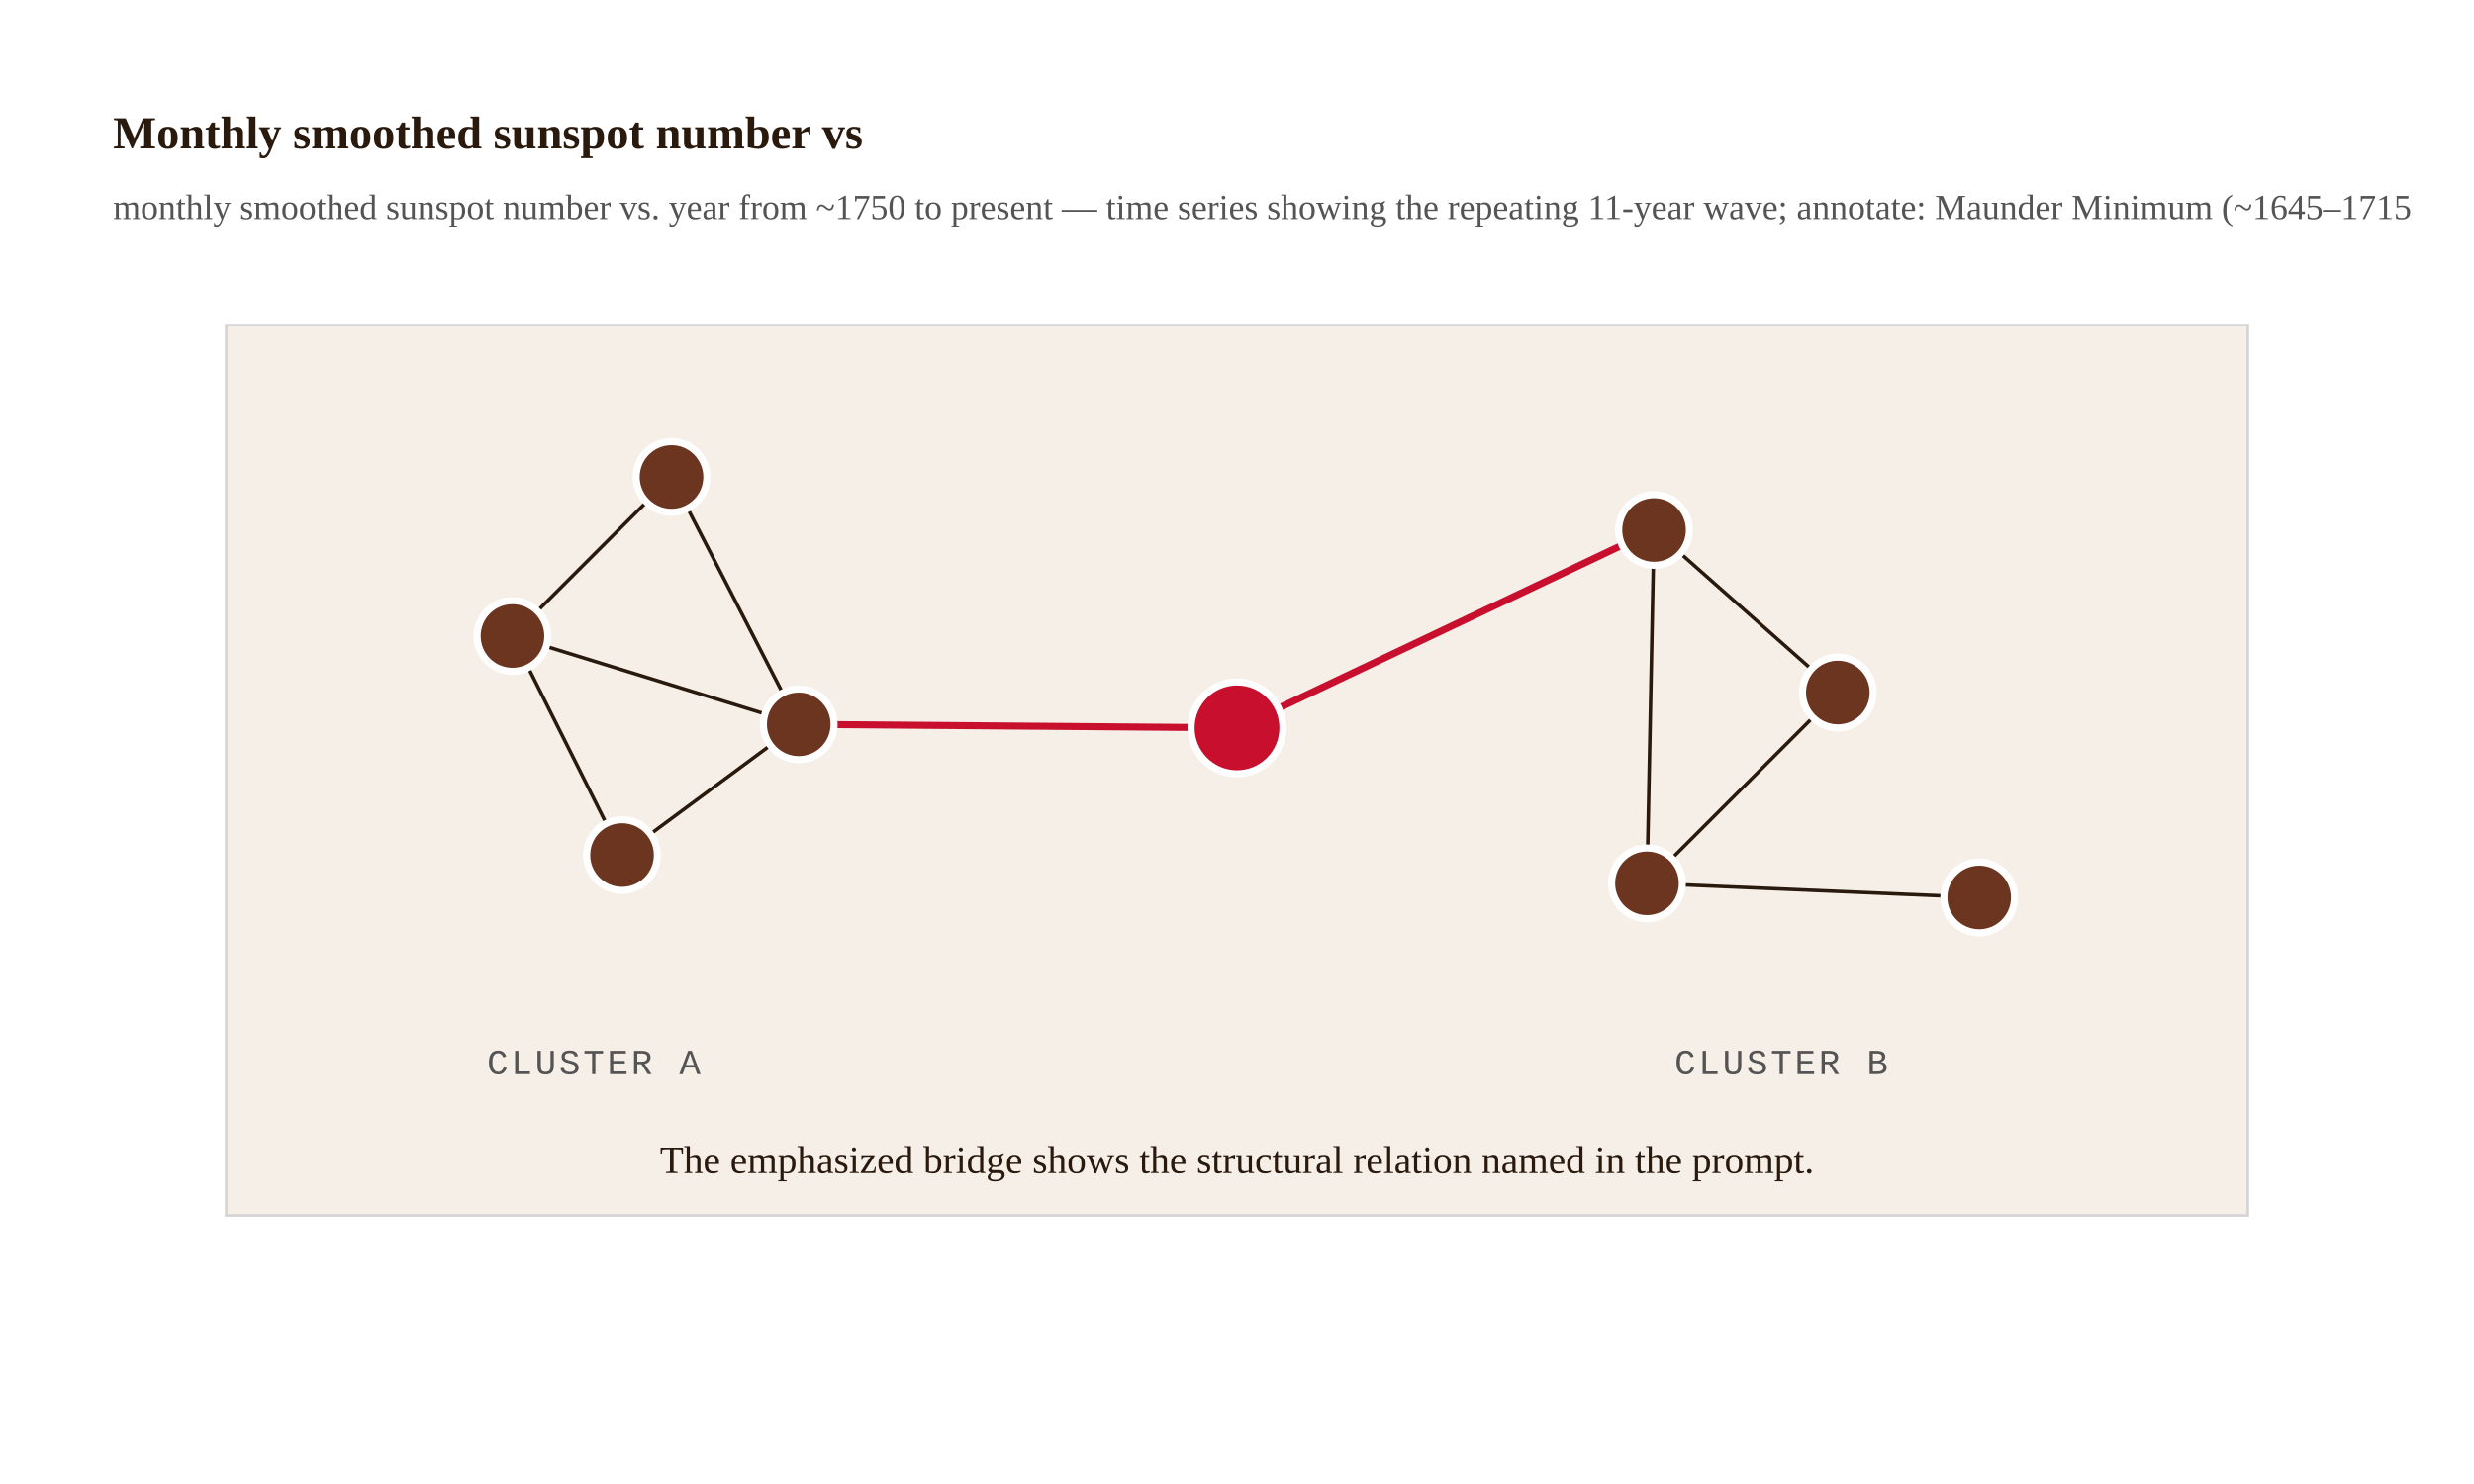
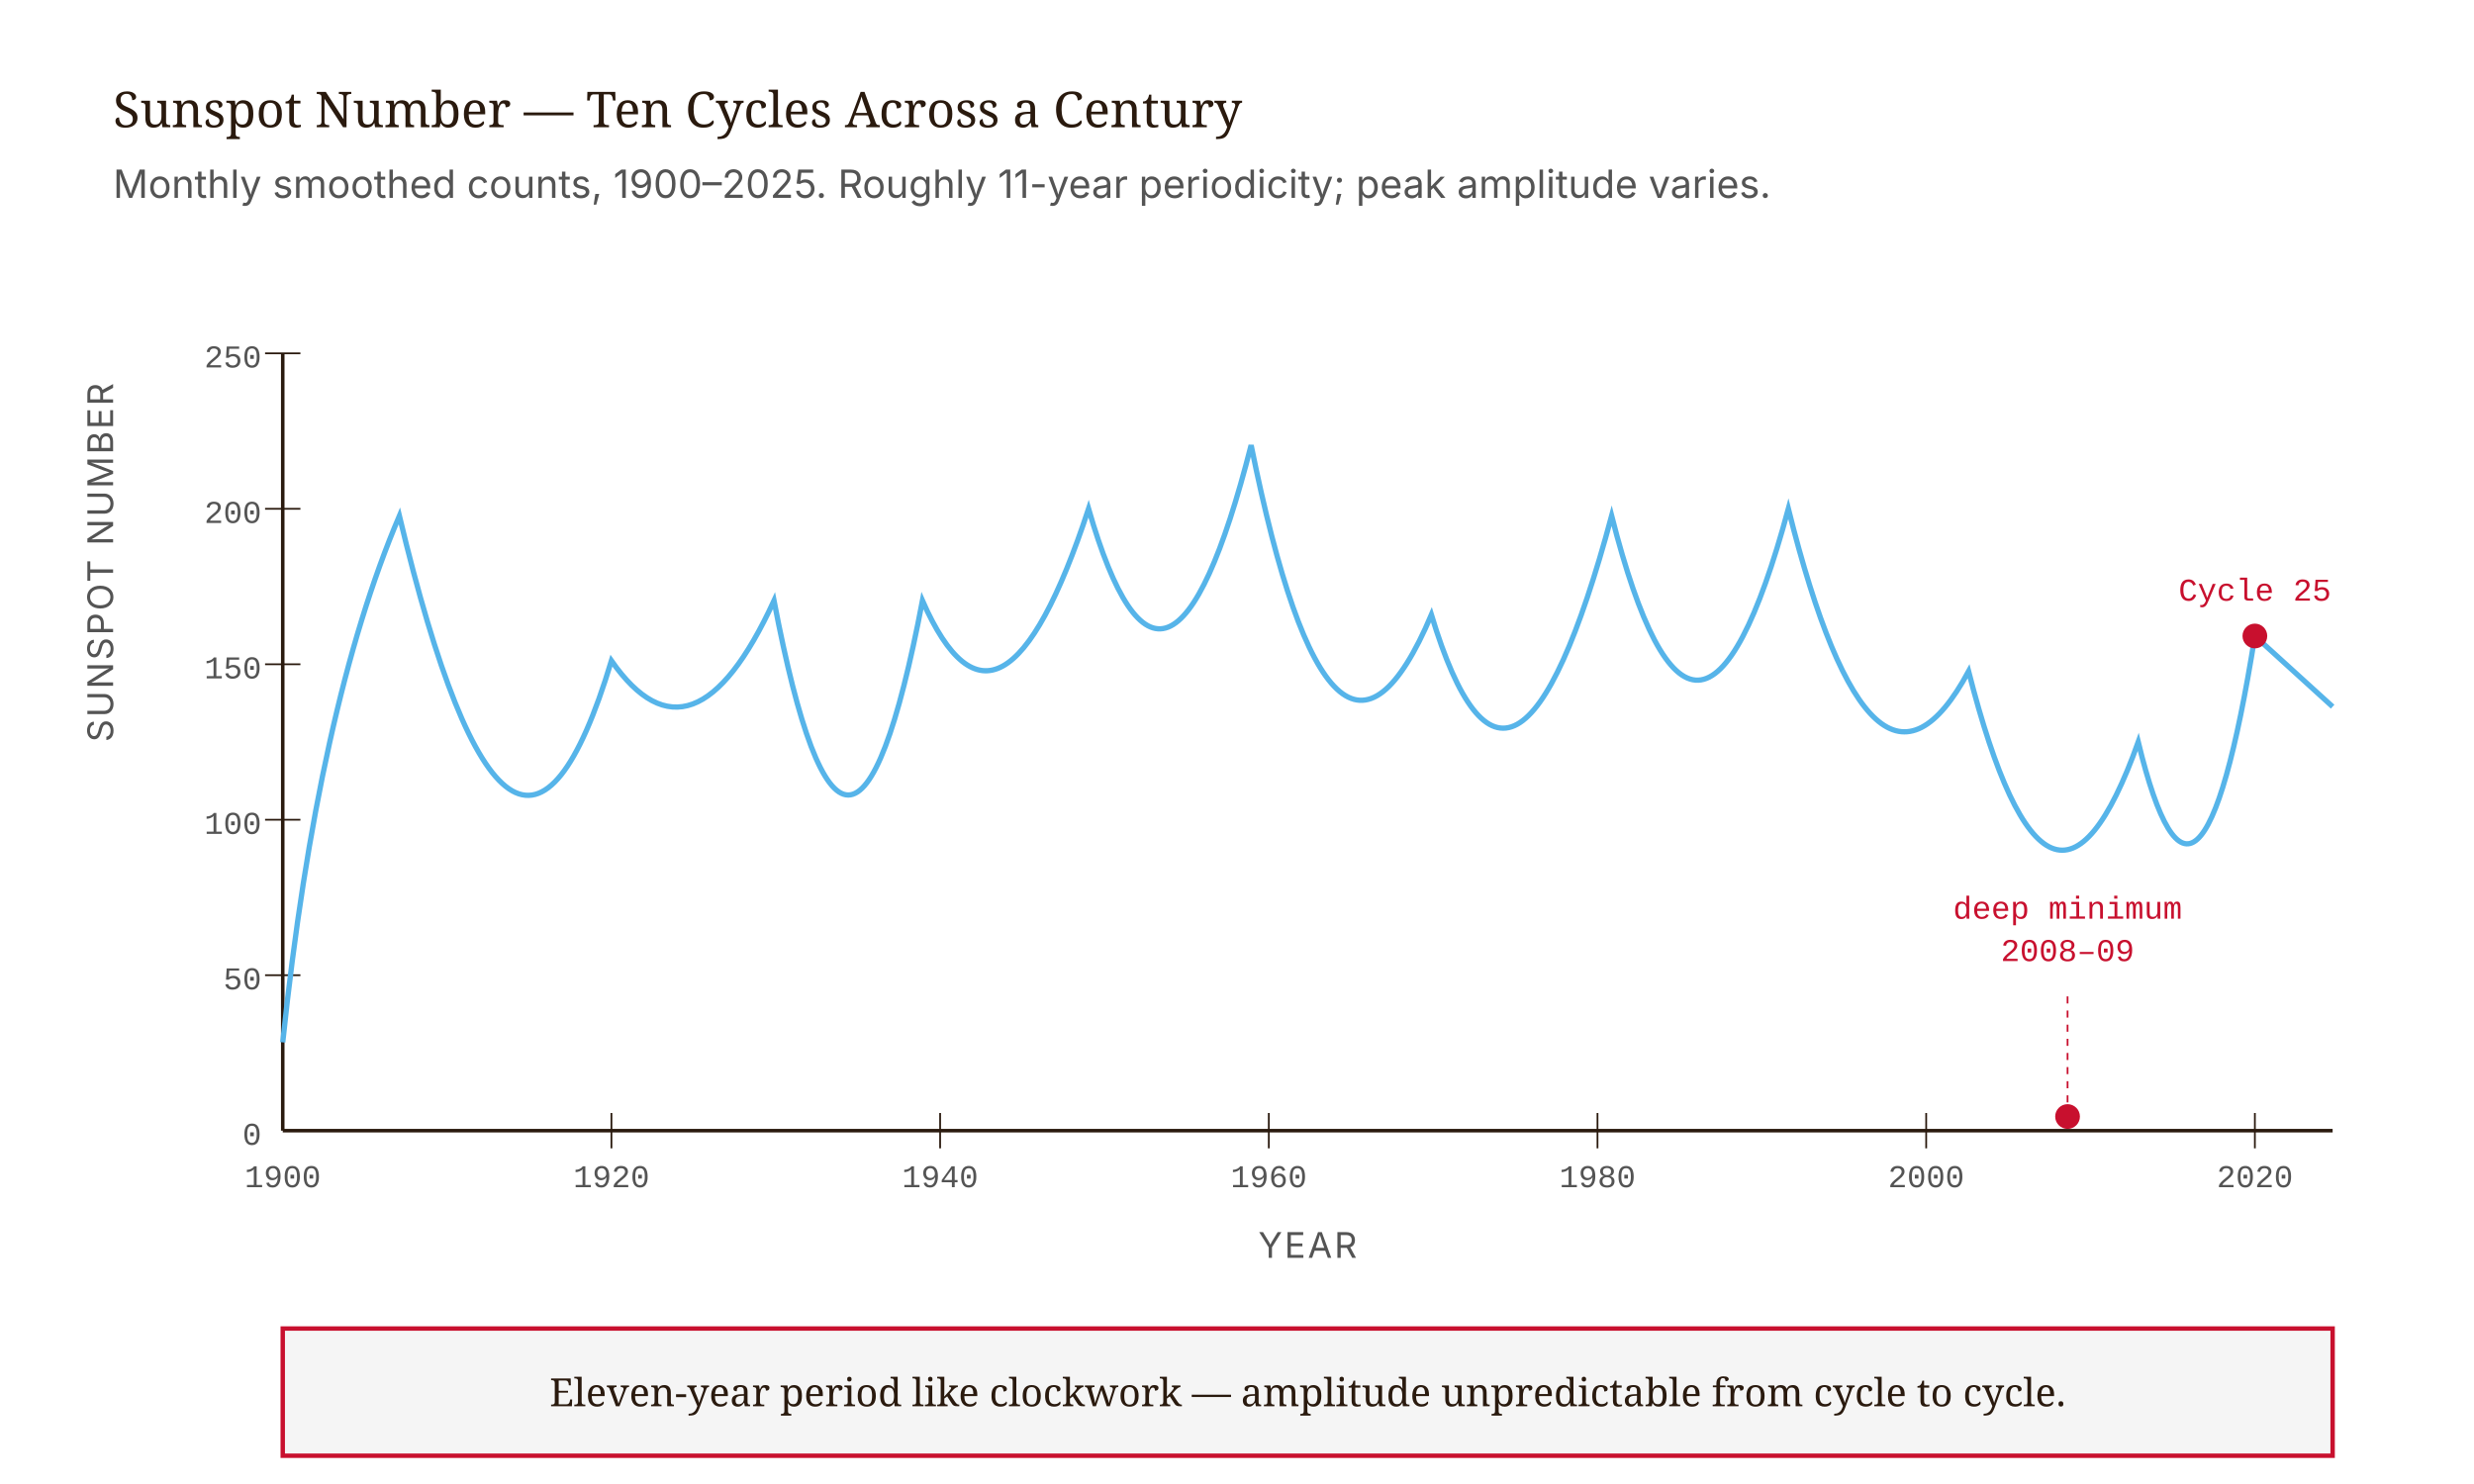
- <svg xmlns="http://www.w3.org/2000/svg" viewBox="0 0 700 420" role="img" aria-labelledby="title desc">
-   <defs>
-     <marker id="arrow" markerWidth="8" markerHeight="6" refX="7" refY="3" orient="auto">
-       <polygon points="0 0, 8 3, 0 6" fill="#2a1a0e" />
-     </marker>
-   </defs>
+ <svg xmlns="http://www.w3.org/2000/svg" viewBox="0 0 700 420" role="img" aria-labelledby="fig-title">
  <rect x="0" y="0" width="700" height="420" fill="#FFFFFF" />
-   <text x="32" y="42" font-family="'EB Garamond', Georgia, 'Times New Roman', serif" font-size="13" font-weight="bold" fill="#2a1a0e">Monthly smoothed sunspot number vs</text>
-   <text x="32" y="62" font-family="'EB Garamond', Georgia, 'Times New Roman', serif" font-size="10" fill="#545454">monthly smoothed sunspot number vs. year from ~1750 to present — time series showing the repeating 11-year wave; annotate: Maunder Minimum (~1645–1715</text>
-   <rect x="64" y="92" width="572" height="252" fill="#F5EFE8" stroke="#D4D4D4" stroke-width="0.75" />
-   <line x1="145" y1="180" x2="190" y2="135" stroke="#2a1a0e" stroke-width="1" />
-   <line x1="190" y1="135" x2="226" y2="205" stroke="#2a1a0e" stroke-width="1" />
-   <line x1="226" y1="205" x2="176" y2="242" stroke="#2a1a0e" stroke-width="1" />
-   <line x1="176" y1="242" x2="145" y2="180" stroke="#2a1a0e" stroke-width="1" />
-   <line x1="145" y1="180" x2="226" y2="205" stroke="#2a1a0e" stroke-width="1" />
-   <line x1="468" y1="150" x2="520" y2="196" stroke="#2a1a0e" stroke-width="1" />
-   <line x1="520" y1="196" x2="466" y2="250" stroke="#2a1a0e" stroke-width="1" />
-   <line x1="466" y1="250" x2="560" y2="254" stroke="#2a1a0e" stroke-width="1" />
-   <line x1="468" y1="150" x2="466" y2="250" stroke="#2a1a0e" stroke-width="1" />
-   <line x1="226" y1="205" x2="350" y2="206" stroke="#C8102E" stroke-width="2" />
-   <line x1="350" y1="206" x2="468" y2="150" stroke="#C8102E" stroke-width="2" />
-   <circle cx="145" cy="180" r="10" fill="#6B3520" stroke="#FFFFFF" stroke-width="2" />
-   <circle cx="190" cy="135" r="10" fill="#6B3520" stroke="#FFFFFF" stroke-width="2" />
-   <circle cx="226" cy="205" r="10" fill="#6B3520" stroke="#FFFFFF" stroke-width="2" />
-   <circle cx="176" cy="242" r="10" fill="#6B3520" stroke="#FFFFFF" stroke-width="2" />
-   <circle cx="468" cy="150" r="10" fill="#6B3520" stroke="#FFFFFF" stroke-width="2" />
-   <circle cx="520" cy="196" r="10" fill="#6B3520" stroke="#FFFFFF" stroke-width="2" />
-   <circle cx="466" cy="250" r="10" fill="#6B3520" stroke="#FFFFFF" stroke-width="2" />
-   <circle cx="560" cy="254" r="10" fill="#6B3520" stroke="#FFFFFF" stroke-width="2" />
-   <circle cx="350" cy="206" r="13" fill="#C8102E" stroke="#FFFFFF" stroke-width="2" />
-   <text x="168" y="304" text-anchor="middle" font-family="'IBM Plex Mono', 'Courier New', monospace" font-size="10" letter-spacing="0.08em" fill="#545454">CLUSTER A</text>
-   <text x="504" y="304" text-anchor="middle" font-family="'IBM Plex Mono', 'Courier New', monospace" font-size="10" letter-spacing="0.08em" fill="#545454">CLUSTER B</text>
-   <text x="350" y="332" text-anchor="middle" font-family="'EB Garamond', Georgia, 'Times New Roman', serif" font-size="11" fill="#2a1a0e">The emphasized bridge shows the structural relation named in the prompt.</text>
+   <text x="32" y="36" font-family="'EB Garamond', 'Garamond', Georgia, serif" font-size="14" fill="#2a1a0e">Sunspot Number — Ten Cycles Across a Century</text>
+   <text x="32" y="56" font-family="'Inter', -apple-system, 'Helvetica Neue', sans-serif" font-size="11" fill="#545454">Monthly smoothed counts, 1900–2025. Roughly 11-year periodicity; peak amplitude varies.</text>
+   <line x1="80" y1="320" x2="660" y2="320" stroke="#2a1a0e" stroke-width="1" />
+   <line x1="80" y1="100" x2="80" y2="320" stroke="#2a1a0e" stroke-width="1" />
+   <g font-family="'JetBrains Mono', 'Fira Code', 'Courier New', monospace" font-size="9" fill="#545454" text-anchor="end">
+     <text x="74" y="324">0</text>
+     <text x="74" y="280">50</text>
+     <text x="74" y="236">100</text>
+     <text x="74" y="192">150</text>
+     <text x="74" y="148">200</text>
+     <text x="74" y="104">250</text>
+   </g>
+   <g stroke="#2a1a0e" stroke-width="0.5">
+     <line x1="75" y1="276" x2="85" y2="276" />
+     <line x1="75" y1="232" x2="85" y2="232" />
+     <line x1="75" y1="188" x2="85" y2="188" />
+     <line x1="75" y1="144" x2="85" y2="144" />
+     <line x1="75" y1="100" x2="85" y2="100" />
+   </g>
+   <text x="32" y="210" font-family="'Inter', -apple-system, 'Helvetica Neue', sans-serif" font-size="10" fill="#545454" letter-spacing="0.06em" transform="rotate(-90 32 210)">SUNSPOT NUMBER</text>
+   <g font-family="'JetBrains Mono', 'Fira Code', 'Courier New', monospace" font-size="9" fill="#545454" text-anchor="middle">
+     <text x="80" y="336">1900</text>
+     <text x="173" y="336">1920</text>
+     <text x="266" y="336">1940</text>
+     <text x="359" y="336">1960</text>
+     <text x="452" y="336">1980</text>
+     <text x="545" y="336">2000</text>
+     <text x="638" y="336">2020</text>
+   </g>
+   <g stroke="#2a1a0e" stroke-width="0.5">
+     <line x1="173" y1="315" x2="173" y2="325" />
+     <line x1="266" y1="315" x2="266" y2="325" />
+     <line x1="359" y1="315" x2="359" y2="325" />
+     <line x1="452" y1="315" x2="452" y2="325" />
+     <line x1="545" y1="315" x2="545" y2="325" />
+     <line x1="638" y1="315" x2="638" y2="325" />
+   </g>
+   <text x="370" y="356" text-anchor="middle" font-family="'Inter', -apple-system, 'Helvetica Neue', sans-serif" font-size="10" fill="#545454" letter-spacing="0.06em">YEAR</text>
+   <path d="M 80 295 Q 90 200 113 146 Q 145 280 173 187 Q 196 220 219 170 Q 240 280 261 170 Q 283 220 308 144 Q 330 220 354 126 Q 377 240 405 174 Q 428 250 456 146 Q 480 240 506 144 Q 530 240 557 190 Q 580 280 605 210 Q 622 280 638 180 L 660 200" stroke="#56B4E9" stroke-width="1.5" fill="none" />
+   <circle cx="585" cy="316" r="3.5" fill="#C8102E" />
+   <line x1="585" y1="316" x2="585" y2="280" stroke="#C8102E" stroke-width="0.5" stroke-dasharray="2 2" />
+   <text x="585" y="272" text-anchor="middle" font-family="'JetBrains Mono', 'Fira Code', 'Courier New', monospace" font-size="9" fill="#C8102E">2008–09</text>
+   <text x="585" y="260" text-anchor="middle" font-family="'JetBrains Mono', 'Fira Code', 'Courier New', monospace" font-size="9" fill="#C8102E">deep minimum</text>
+   <circle cx="638" cy="180" r="3.5" fill="#C8102E" />
+   <text x="638" y="170" text-anchor="middle" font-family="'JetBrains Mono', 'Fira Code', 'Courier New', monospace" font-size="9" fill="#C8102E">Cycle 25</text>
+   <rect x="80" y="376" width="580" height="36" fill="#F5F5F5" stroke="#C8102E" stroke-width="1.25" />
+   <text x="370" y="398" text-anchor="middle" font-family="'EB Garamond', 'Garamond', Georgia, serif" font-size="11" fill="#2a1a0e">Eleven-year period like clockwork — amplitude unpredictable from cycle to cycle.</text>
</svg>
